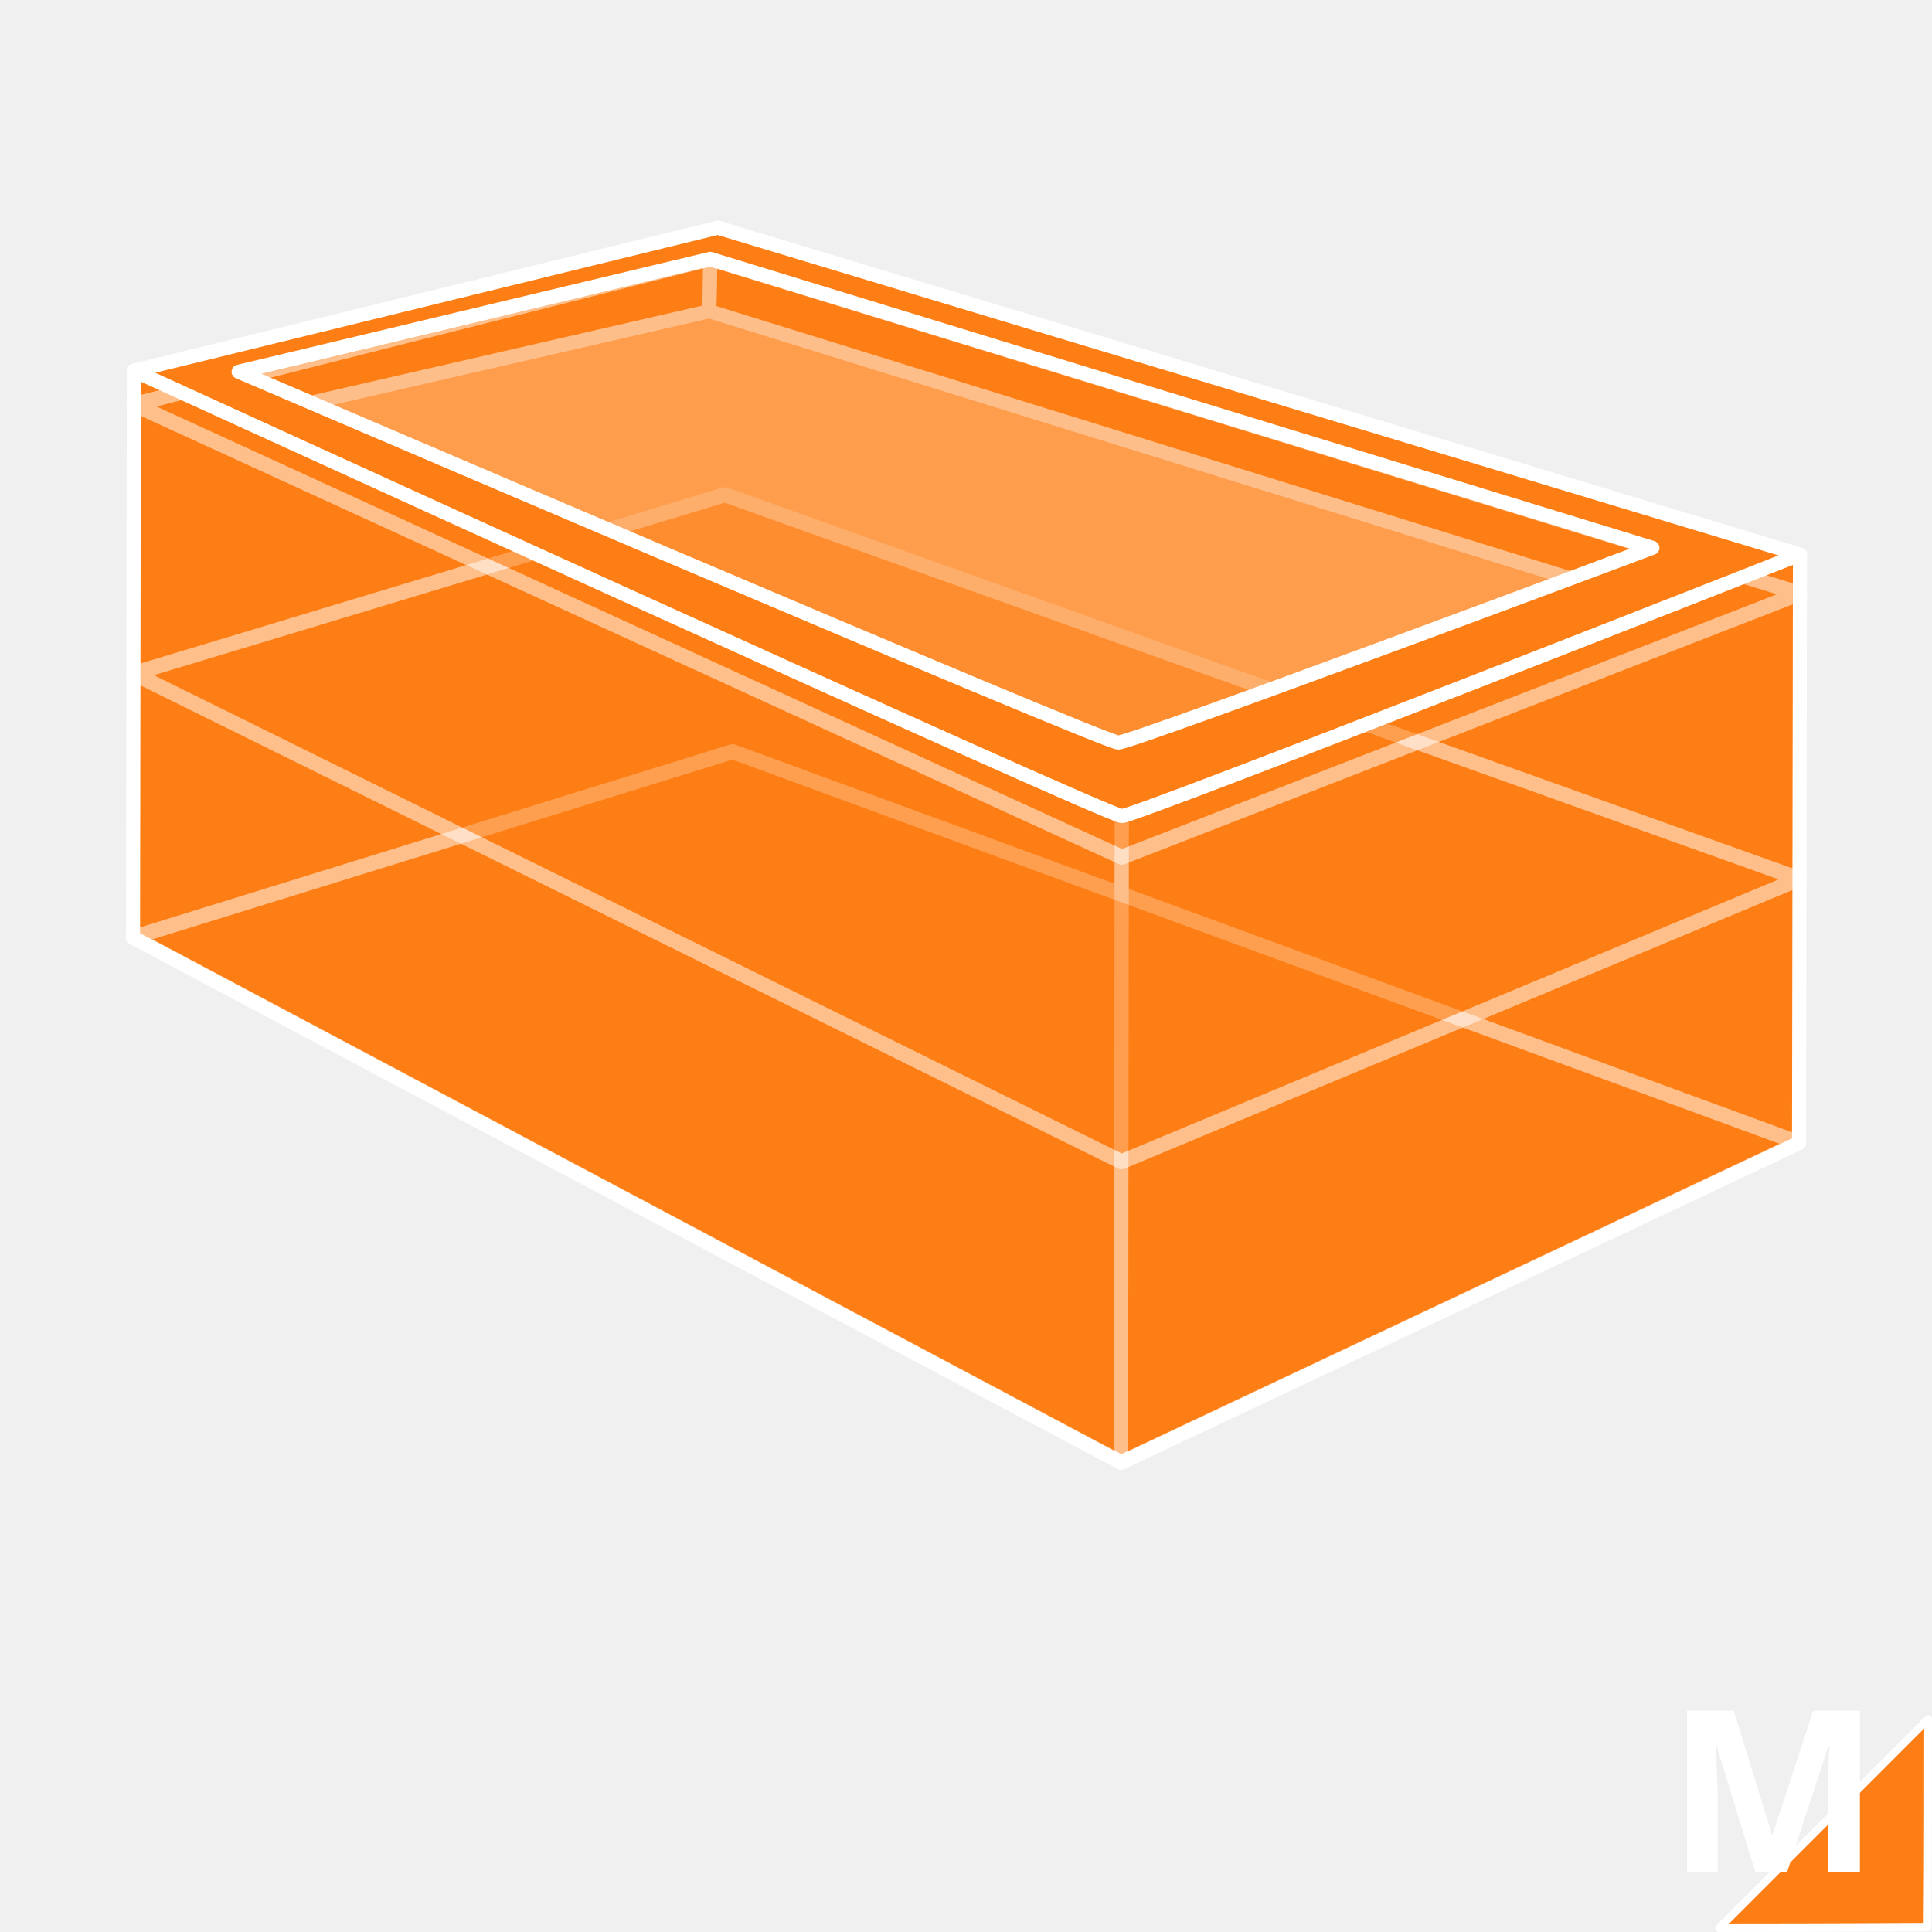
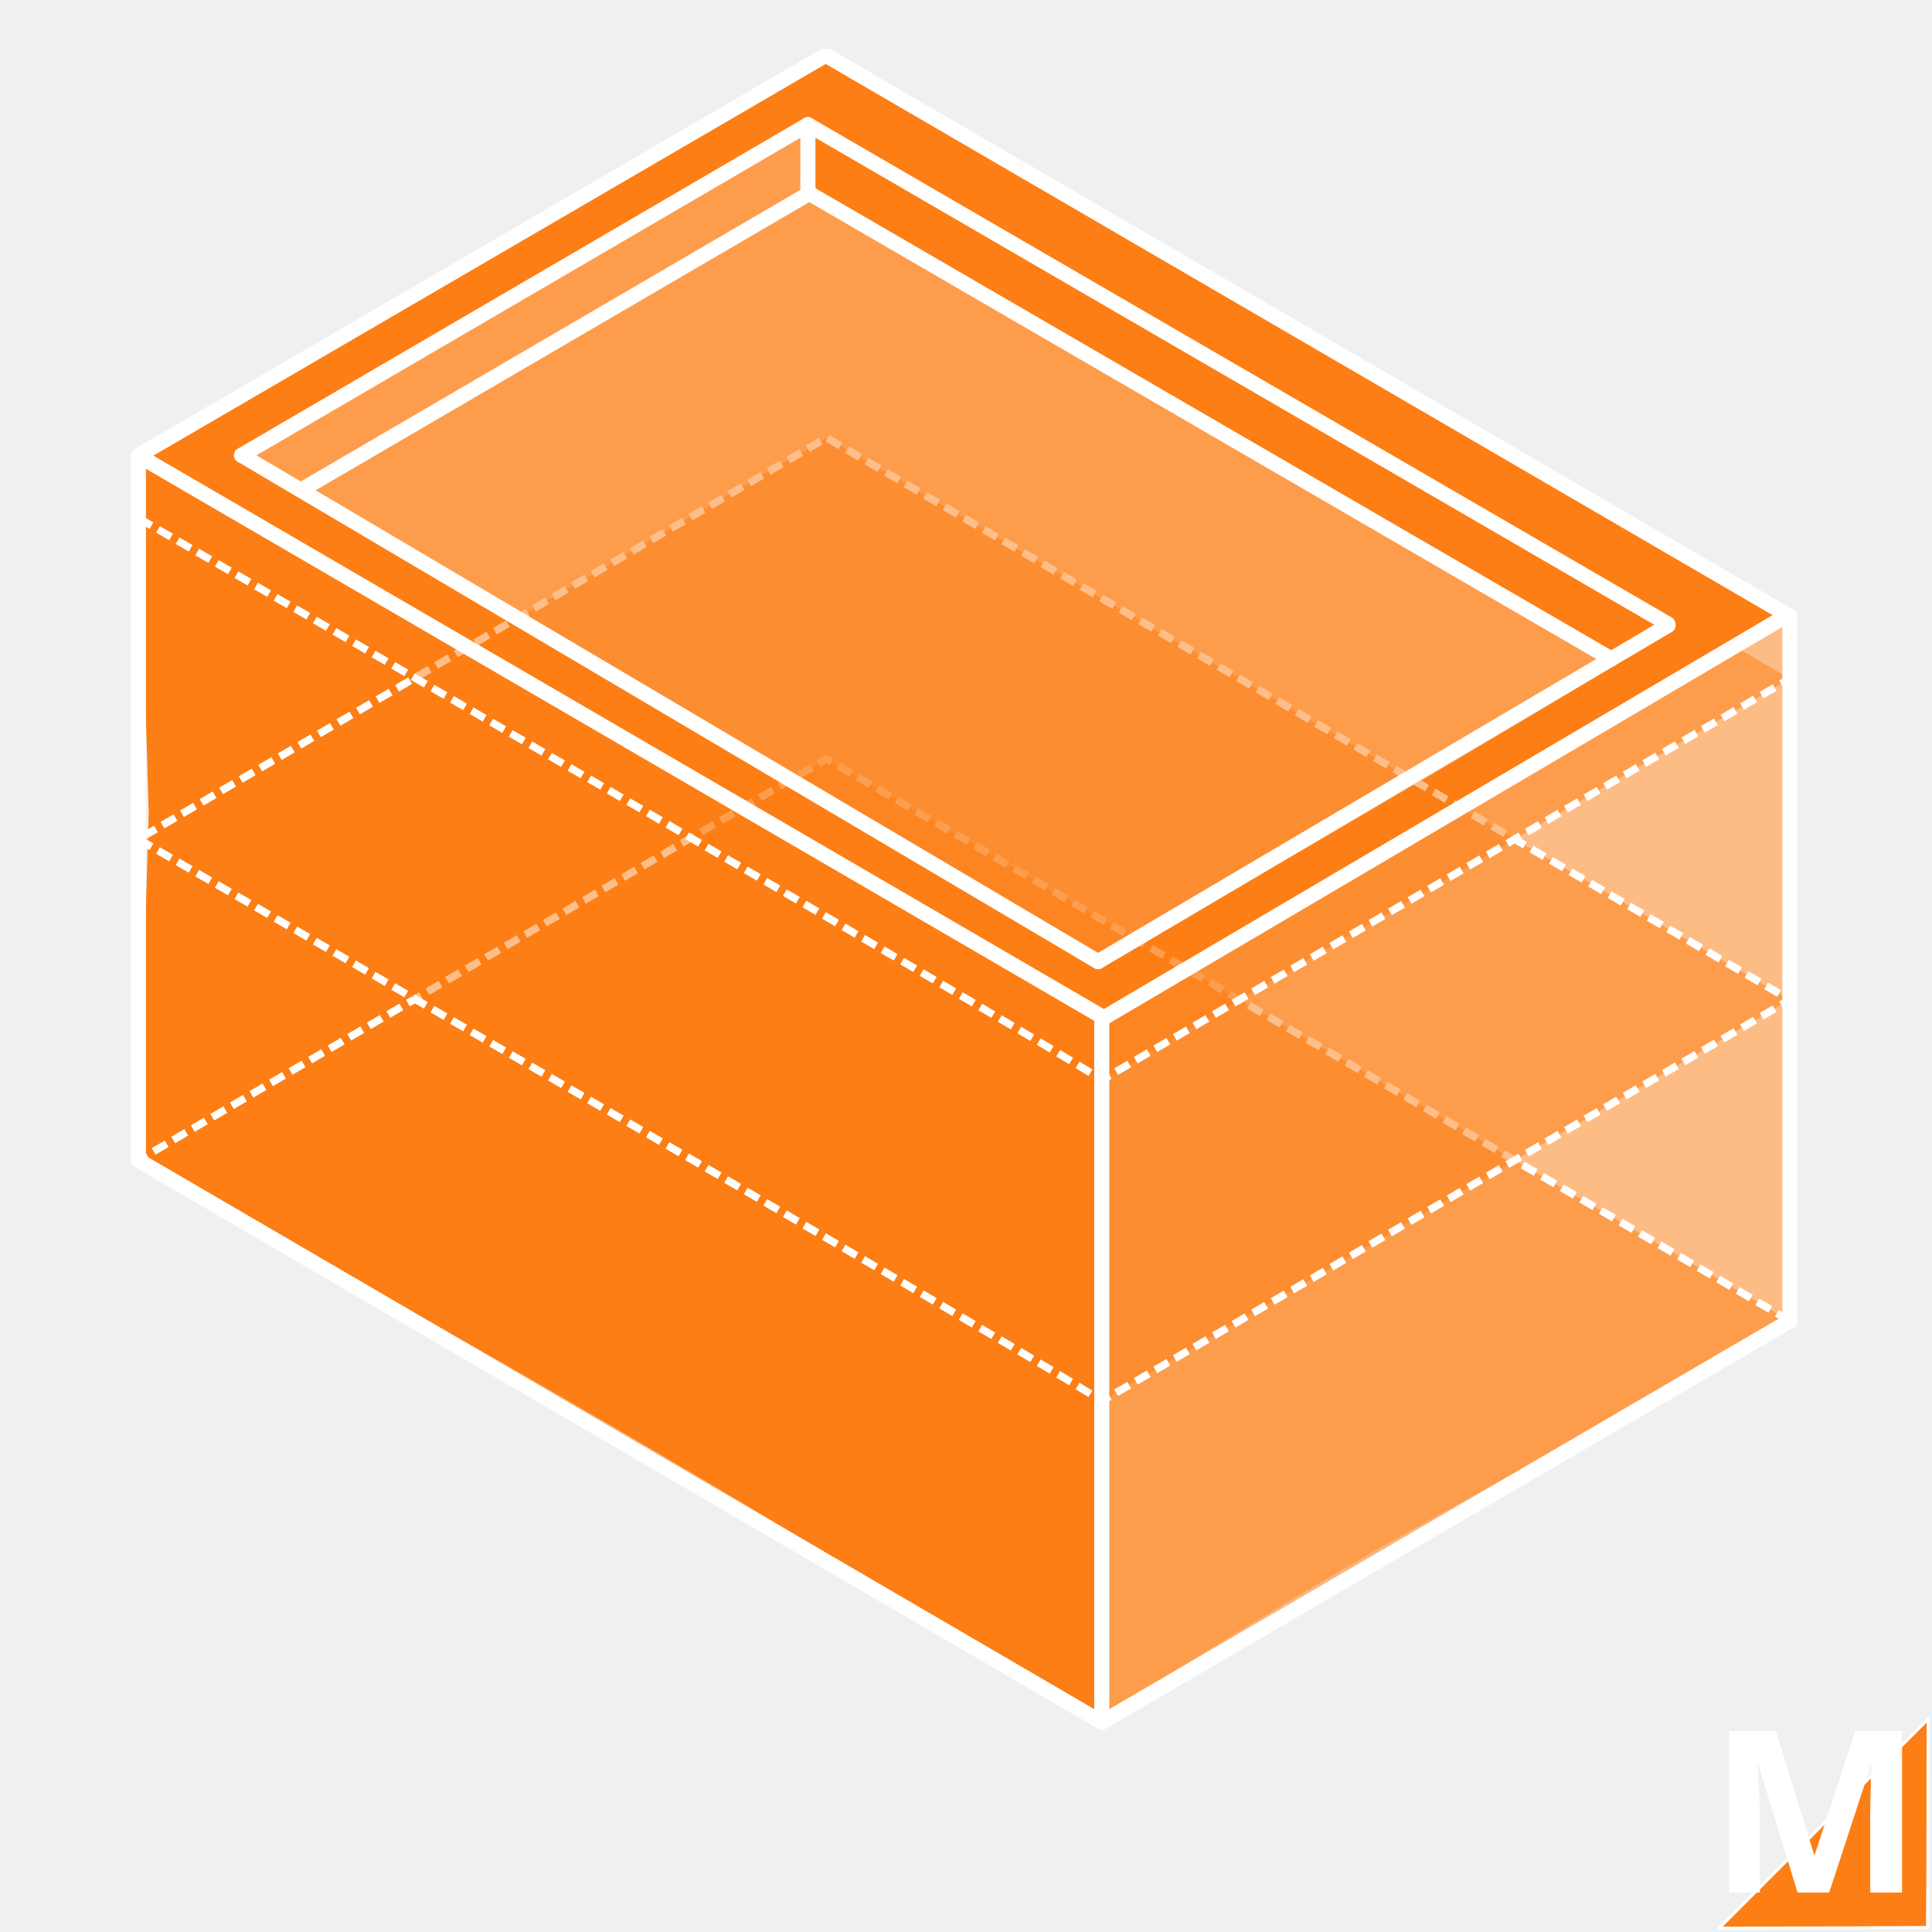
<svg xmlns="http://www.w3.org/2000/svg" width="128" height="128" viewBox="0 0 128 128" version="1.1" id="svg1">
  <defs id="defs1">
    <rect x="132.207" y="-31.851" width="80.386" height="199.195" id="rect16" />
    <rect x="140.296" y="51.821" width="44.743" height="78.364" id="rect15" />
    <clipPath clipPathUnits="userSpaceOnUse" id="clipPath2">
      <path d="M 40,0 V 950 H 970 V 0 Z" transform="translate(0,-2.5000001e-5)" id="path2" />
    </clipPath>
    <clipPath clipPathUnits="userSpaceOnUse" id="clipPath4">
      <path d="M 40,0 V 950 H 970 V 0 Z" transform="translate(0,-2.5000001e-5)" id="path4" />
    </clipPath>
    <clipPath clipPathUnits="userSpaceOnUse" id="clipPath6">
      <path d="M 40,0 V 950 H 970 V 0 Z" transform="translate(0,-2.5000001e-5)" id="path6" />
    </clipPath>
    <clipPath clipPathUnits="userSpaceOnUse" id="clipPath8">
      <path d="M 40,0 V 950 H 970 V 0 Z" transform="matrix(0.1,0,0,-0.1,-37.6645,4.108203)" id="path8" />
    </clipPath>
  </defs>
-   <g id="layer1" style="display:inline">
-     <g id="g1">
-       <path style="fill:#fd7e14;fill-opacity:1;stroke:#ffffff;stroke-width:0.515;stroke-linecap:round;stroke-linejoin:round;stroke-miterlimit:0;stroke-dasharray:none;stroke-opacity:1;paint-order:normal" d="m 127.742,113.894 c -7.2,7.2 1.471,-1.467 -13.845,13.848 7.586,0 13.806,-0.042 13.806,-0.042 0,0 0.039,-3.57 0.039,-13.806 z" id="path7" />
-       <text xml:space="preserve" style="font-size:15px;line-height:1.25;font-family:sans-serif;fill:#ffffff;fill-opacity:1" x="110.424" y="124.046" id="text14-6-6-5-2">
-         <tspan id="tspan14-8-4-0-1" x="110.424" y="124.046" style="font-style:normal;font-variant:normal;font-weight:bold;font-stretch:normal;font-size:15px;font-family:Cantarell;-inkscape-font-specification:'Cantarell Bold';fill:#ffffff;fill-opacity:1">M</tspan>
-       </text>
+   <g id="g1137" style="display:none" transform="translate(3e-6,-8.276918)">
+     <g id="g1097" transform="matrix(0.911807,0,0,0.9212333,0.05,0.05)">
+       <path style="fill:none;stroke:#000000;stroke-width:0.1" d="M 10,0 V 138.564" id="path1085" />
+       <path style="fill:none;stroke:#000000;stroke-width:0.1" d="M 20,0 V 138.564" id="path1086" />
+       <path style="fill:none;stroke:#000000;stroke-width:0.1" d="M 30,0 V 138.564" id="path1087" />
+       <path style="fill:none;stroke:#000000;stroke-width:0.1" d="M 40,0 V 138.564" id="path1088" />
+       <path style="fill:none;stroke:#000000;stroke-width:0.1" d="M 50,0 V 138.564" id="path1089" />
+       <path style="fill:none;stroke:#000000;stroke-width:0.1" d="M 60,0 V 138.564" id="path1090" />
+       <path style="fill:none;stroke:#000000;stroke-width:0.1" d="M 70,0 V 138.564" id="path1091" />
+       <path style="fill:none;stroke:#000000;stroke-width:0.1" d="M 80,0 V 138.564" id="path1092" />
+       <path style="fill:none;stroke:#000000;stroke-width:0.1" d="M 90,0 V 138.564" id="path1093" />
+       <path style="fill:none;stroke:#000000;stroke-width:0.1" d="M 100,0 V 138.564" id="path1094" />
+       <path style="fill:none;stroke:#000000;stroke-width:0.1" d="M 110,0 V 138.564" id="path1095" />
+       <path style="fill:none;stroke:#000000;stroke-width:0.1" d="M 120,0 V 138.564" id="path1096" />
+       <path style="fill:none;stroke:#000000;stroke-width:0.1" d="M 130,0 V 138.564" id="path1097" />
+     </g>
+     <path style="fill:none;stroke:#000000;stroke-width:0.1" d="M 10,138.564 0,132.791" id="path1098" transform="matrix(0.911807,0,0,0.9212333,0.05,0.05)" />
+     <path style="fill:none;stroke:#000000;stroke-width:0.1" d="M 30,138.564 0,121.244" id="path1099" transform="matrix(0.911807,0,0,0.9212333,0.05,0.05)" />
+     <path style="fill:none;stroke:#000000;stroke-width:0.1" d="M 50,138.564 0,109.697" id="path1100" transform="matrix(0.911807,0,0,0.9212333,0.05,0.05)" />
+     <path style="fill:none;stroke:#000000;stroke-width:0.1" d="M 70,138.564 0,98.15" id="path1101" transform="matrix(0.911807,0,0,0.9212333,0.05,0.05)" />
+     <path style="fill:none;stroke:#000000;stroke-width:0.1" d="M 90,138.564 0,86.603" id="path1102" transform="matrix(0.911807,0,0,0.9212333,0.05,0.05)" />
+     <path style="fill:none;stroke:#000000;stroke-width:0.1" d="M 110,138.564 0,75.056" id="path1103" transform="matrix(0.911807,0,0,0.9212333,0.05,0.05)" />
+     <path style="fill:none;stroke:#000000;stroke-width:0.1" d="M 130,138.564 0,63.509" id="path1104" transform="matrix(0.911807,0,0,0.9212333,0.05,0.05)" />
+     <path style="fill:none;stroke:#000000;stroke-width:0.1" d="M 140,132.791 0,51.962" id="path1105" transform="matrix(0.911807,0,0,0.9212333,0.05,0.05)" />
+     <path style="fill:none;stroke:#000000;stroke-width:0.1" d="M 140,121.244 0,40.414" id="path1106" transform="matrix(0.911807,0,0,0.9212333,0.05,0.05)" />
+     <path style="fill:none;stroke:#000000;stroke-width:0.1" d="M 140,109.697 0,28.867" id="path1107" transform="matrix(0.911807,0,0,0.9212333,0.05,0.05)" />
+     <path style="fill:none;stroke:#000000;stroke-width:0.1" d="M 140,98.15 0,17.32" id="path1108" transform="matrix(0.911807,0,0,0.9212333,0.05,0.05)" />
+     <path style="fill:none;stroke:#000000;stroke-width:0.1" d="M 140,86.603 0,5.774" id="path1109" transform="matrix(0.911807,0,0,0.9212333,0.05,0.05)" />
+     <path style="fill:none;stroke:#000000;stroke-width:0.1" d="M 140,75.056 10,0" id="path1110" transform="matrix(0.911807,0,0,0.9212333,0.05,0.05)" />
+     <path style="fill:none;stroke:#000000;stroke-width:0.1" d="M 140,63.509 30,0" id="path1111" transform="matrix(0.911807,0,0,0.9212333,0.05,0.05)" />
+     <path style="fill:none;stroke:#000000;stroke-width:0.1" d="M 140,51.962 50,0" id="path1112" transform="matrix(0.911807,0,0,0.9212333,0.05,0.05)" />
+     <path style="fill:none;stroke:#000000;stroke-width:0.1" d="M 140,40.414 70,0" id="path1113" transform="matrix(0.911807,0,0,0.9212333,0.05,0.05)" />
+     <path style="fill:none;stroke:#000000;stroke-width:0.1" d="M 140,28.867 90,0" id="path1114" transform="matrix(0.911807,0,0,0.9212333,0.05,0.05)" />
+     <path style="fill:none;stroke:#000000;stroke-width:0.1" d="M 140,17.32 110,0" id="path1115" transform="matrix(0.911807,0,0,0.9212333,0.05,0.05)" />
+     <path style="fill:none;stroke:#000000;stroke-width:0.1" d="M 140,5.774 130,0" id="path1116" transform="matrix(0.911807,0,0,0.9212333,0.05,0.05)" />
+     <g id="g1116" transform="matrix(0.911807,0,0,0.9212333,0.05,0.05)" />
+     <g id="g1135" transform="matrix(0.911807,0,0,0.9212333,0.05,0.05)">
+       <path style="fill:none;stroke:#000000;stroke-width:0.1" d="m 130,138.564 10,-5.773" id="path1117" />
+       <path style="fill:none;stroke:#000000;stroke-width:0.1" d="m 110,138.564 30,-17.32" id="path1118" />
+       <path style="fill:none;stroke:#000000;stroke-width:0.1" d="m 90,138.564 50,-28.867" id="path1119" />
+       <path style="fill:none;stroke:#000000;stroke-width:0.1" d="M 70,138.564 140,98.15" id="path1120" />
+       <path style="fill:none;stroke:#000000;stroke-width:0.1" d="M 50,138.564 140,86.603" id="path1121" />
+       <path style="fill:none;stroke:#000000;stroke-width:0.1" d="M 30,138.564 140,75.056" id="path1122" />
+       <path style="fill:none;stroke:#000000;stroke-width:0.1" d="M 10,138.564 140,63.509" id="path1123" />
+       <path style="fill:none;stroke:#000000;stroke-width:0.1" d="M 0,132.791 140,51.962" id="path1124" />
+       <path style="fill:none;stroke:#000000;stroke-width:0.1" d="M 0,121.244 140,40.414" id="path1125" />
+       <path style="fill:none;stroke:#000000;stroke-width:0.1" d="M 0,109.697 140,28.867" id="path1126" />
+       <path style="fill:none;stroke:#000000;stroke-width:0.1" d="M 0,98.15 140,17.32" id="path1127" />
+       <path style="fill:none;stroke:#000000;stroke-width:0.1" d="M 0,86.603 140,5.774" id="path1128" />
+       <path style="fill:none;stroke:#000000;stroke-width:0.1" d="M 0,75.056 130,0" id="path1129" />
+       <path style="fill:none;stroke:#000000;stroke-width:0.1" d="M 0,63.509 110,0" id="path1130" />
+       <path style="fill:none;stroke:#000000;stroke-width:0.1" d="M 0,51.962 90,0" id="path1131" />
+       <path style="fill:none;stroke:#000000;stroke-width:0.1" d="M 0,40.414 70,0" id="path1132" />
+       <path style="fill:none;stroke:#000000;stroke-width:0.1" d="M 0,28.867 50,0" id="path1133" />
+       <path style="fill:none;stroke:#000000;stroke-width:0.1" d="M 0,17.32 30,0" id="path1134" />
+       <path style="fill:none;stroke:#000000;stroke-width:0.1" d="M 0,5.774 10,0" id="path1135" />
+     </g>
+     <rect x="0" y="0" width="140" height="138.564" style="fill:none;stroke:#000000;stroke-width:0.1" id="rect1135" transform="matrix(0.911807,0,0,0.9212333,0.05,0.05)" />
+     <g transform="matrix(0.911807,0,0,0.9212333,0.05,0.05)" id="g1136" />
+   </g>
+   <g id="layer3" style="display:inline;fill:#fe7865">
+     <g id="layer2" style="display:inline">
+       <path style="fill:#fd7e14;fill-opacity:1;stroke:none;stroke-width:0.088;stroke-linecap:butt;stroke-linejoin:bevel;stroke-miterlimit:0;stroke-dasharray:0.177, 0.088;stroke-dashoffset:0;stroke-opacity:1" d="M 41.351,94.959 C 24.426,85.074 10.441,77.615 10.218,77.485 L 9.168,76.873 9.852,53.882 9.168,30.568 41.413,48.96 l 31.568,18.452 0.013,23.349 c 0.007,12.464 0.073,23.35 0,23.342 -0.073,-0.008 -14.718,-9.26 -31.643,-19.145 z" id="path31" />
+       <path style="fill:#fd7e14;fill-opacity:1;stroke:none;stroke-width:0.044;stroke-linecap:butt;stroke-linejoin:bevel;stroke-miterlimit:0;stroke-dasharray:0.088, 0.044;stroke-dashoffset:0;stroke-opacity:1" d="M 41.413,48.96 C 24.18,38.924 9.778,30.255 9.778,30.232 c 0,-0.033 42.726,-24.847 44.205,-25.926 L 54.797,3.712 86.266,22.229 c 17.147,10.09 31.659,18.198 31.659,18.229 0,0.082 -44.8,26.966 -44.93,26.961 -0.062,-0.002 -14.348,-8.423 -31.581,-18.459 z m 50.511,4.084 C 112.346,40.996 110.794,41.733 110.488,41.19 110.394,41.023 102.833,36.646 82.081,24.596 66.355,15.464 53.58,8.003 53.492,8.016 c -0.088,0.013 -8.355,5.144 -18.728,11.196 -13.285,7.752 -18.892,10.625 -18.96,10.77 -0.072,0.154 0.346,0.153 0.429,0.318 0.081,0.16 7.549,4.462 28.142,16.637 15.654,9.255 28.275,16.772 28.372,16.773 0.097,10e-4 8.724,-4.499 19.176,-10.665 z" id="path32" />
+       <path style="fill:#fd7e14;fill-opacity:1;stroke:none;stroke-width:0.044;stroke-linecap:butt;stroke-linejoin:bevel;stroke-miterlimit:0;stroke-dasharray:0.088, 0.044;stroke-dashoffset:0;stroke-opacity:1" d="M 80.267,28.008 53.776,12.681 53.815,10.806 54.026,8.891 54.174,8.637 c 0.065,-0.112 12.85,7.65 27.945,16.409 15.095,8.76 27.766,16.335 27.801,16.368 0.035,0.033 -0.765,0.606 -1.525,1.023 l -1.677,0.919 z" id="path33" />
+       <path style="fill:#febc85;fill-opacity:1;stroke:none;stroke-width:0.088;stroke-linecap:butt;stroke-linejoin:bevel;stroke-miterlimit:0;stroke-dasharray:0.177, 0.088;stroke-dashoffset:0;stroke-opacity:1" d="M 72.995,89.493 V 67.419 L 95.783,54.09 C 107.584,47.188 117.385,41.267 117.837,41.101 l 0.748,-0.275 V 64.168 87.511 L 95.833,100.081 c -12.305,6.798 -22.803,13.684 -22.838,13.684 -0.035,0 -0.005,-10.583 0,-23.004 z" id="path34" />
+       <path style="fill:#febc85;fill-opacity:1;stroke:none;stroke-width:0.088;stroke-linecap:butt;stroke-linejoin:bevel;stroke-miterlimit:0;stroke-dasharray:0.177, 0.088;stroke-dashoffset:0;stroke-opacity:1" d="M 46.383,48.123 20.485,32.541 37.168,23.105 c 8.896,-5.032 16.275,-10.042 16.473,-10.049 0.331,-0.011 52.317,30.469 52.314,30.67 -0.002,0.148 -32.904,19.952 -33.207,19.983 -0.155,0.016 -12.301,-7.124 -26.365,-15.586 z" id="path35" />
+       <path style="fill:#febc85;fill-opacity:1;stroke:none;stroke-width:0.044;stroke-linecap:butt;stroke-linejoin:bevel;stroke-miterlimit:0;stroke-dasharray:0.088, 0.044;stroke-dashoffset:0;stroke-opacity:1" d="M 18.211,31.468 16.743,30.167 34.764,19.212 C 44.5,13.294 53.198,9 53.229,9 c 0.031,0 0.02,0.873 0.033,1.767 l 0.031,2.009 0.098,0.168 c 1.012,1.735 -33.438,19.48 -33.516,19.508 -0.057,0.021 -1.665,-0.984 -1.665,-0.984 z" id="path36" />
+     </g>
+     <g id="layer5" style="display:inline;fill:#fe7865">
+       <path style="display:inline;fill:#fd7e14;fill-opacity:0.5;stroke:none;stroke-width:0.5;stroke-linecap:butt;stroke-linejoin:bevel;stroke-dasharray:1, 0.5;stroke-dashoffset:0;stroke-opacity:1" d="M 9.168,76.873 C 72.995,113.723 72.995,114.104 72.995,114.104 L 118.585,87.511 54.758,50.279 Z m 0,0 C 72.995,113.723 72.995,114.104 72.995,114.104 L 118.585,87.511 54.758,50.279 Z" id="path1" />
+       <path style="display:inline;fill:none;fill-opacity:0.5;stroke:#ffffff;stroke-width:0.5;stroke-linecap:butt;stroke-linejoin:bevel;stroke-dasharray:1, 0.5;stroke-dashoffset:0;stroke-opacity:1" d="M 118.585,87.511 54.758,50.279 9.168,76.873" id="path1-9" />
+       <path style="display:inline;fill:#fd7e14;fill-opacity:0.5;stroke:#ffffff;stroke-width:0.5;stroke-linecap:butt;stroke-linejoin:bevel;stroke-dasharray:1, 0.5;stroke-dashoffset:0;stroke-opacity:1" d="M 9.168,55.598 C 72.995,92.448 72.995,92.829 72.995,92.829 L 118.585,66.236 54.758,29.004 Z" id="path1-5" />
+       <path style="display:inline;fill:#fd7e14;fill-opacity:0.5;stroke:none;stroke-width:0.5;stroke-linecap:butt;stroke-linejoin:bevel;stroke-dasharray:1, 0.5;stroke-dashoffset:0;stroke-opacity:1" d="M 9.168,34.323 C 72.995,71.173 72.995,71.554 72.995,71.554 L 118.585,44.961 54.758,7.73 Z" id="path1-5-2" />
+       <path style="display:inline;fill:none;fill-opacity:0.5;stroke:#ffffff;stroke-width:0.5;stroke-linecap:butt;stroke-linejoin:bevel;stroke-dasharray:1, 0.5;stroke-dashoffset:0;stroke-opacity:1" d="M 9.168,34.323 C 72.995,71.173 72.995,71.554 72.995,71.554 L 118.585,44.961" id="path1-5-2-3" />
+     </g>
+     <g id="layer4" style="display:inline">
+       <path style="display:inline;fill:none;stroke:#ffffff;stroke-width:1;stroke-linecap:round;stroke-linejoin:bevel;stroke-dasharray:none;stroke-opacity:1" d="M 9.168,30.188 54.705,3.659 118.43,40.752 73.137,67.428 Z" id="path18" />
+       <path style="display:inline;fill:none;stroke:#ffffff;stroke-width:1;stroke-linecap:round;stroke-linejoin:bevel;stroke-dasharray:none;stroke-opacity:1" d="M 16.004,30.163 53.525,8.261" id="path19" />
+       <path style="display:inline;fill:none;stroke:#ffffff;stroke-width:1;stroke-linecap:round;stroke-linejoin:bevel;stroke-dasharray:none;stroke-opacity:1" d="M 16.004,30.163 72.748,63.71" id="path20" />
+       <path style="display:inline;fill:none;stroke:#ffffff;stroke-width:1;stroke-linecap:round;stroke-linejoin:bevel;stroke-dasharray:none;stroke-opacity:1" d="M 53.525,8.261 110.5,41.338" id="path21" />
+       <path style="display:inline;fill:none;stroke:#ffffff;stroke-width:1;stroke-linecap:round;stroke-linejoin:bevel;stroke-dasharray:none;stroke-opacity:1" d="M 20.281,32.271 53.426,12.924" id="path19-9" />
+       <path style="display:inline;fill:none;stroke:#ffffff;stroke-width:1;stroke-linecap:round;stroke-linejoin:bevel;stroke-dasharray:none;stroke-opacity:1" d="M 53.617,12.812 106.745,43.656" id="path21-2" />
+       <path style="display:inline;fill:none;stroke:#ffffff;stroke-width:1;stroke-linecap:round;stroke-linejoin:bevel;stroke-dasharray:none;stroke-opacity:1" d="M 72.748,63.71 110.518,41.431" id="path22" />
+       <path style="display:inline;fill:none;stroke:#ffffff;stroke-width:1;stroke-linecap:round;stroke-linejoin:bevel;stroke-dasharray:none;stroke-opacity:1" d="M 53.525,8.261 V 12.812" id="path23" />
+       <path style="display:inline;fill:none;stroke:#ffffff;stroke-width:1;stroke-linecap:round;stroke-linejoin:bevel;stroke-dasharray:none;stroke-opacity:1" d="M 9.168,76.873 V 30.188" id="path24" />
+       <path style="display:inline;fill:none;stroke:#ffffff;stroke-width:1;stroke-linecap:round;stroke-linejoin:bevel;stroke-dasharray:none;stroke-opacity:1" d="M 72.995,114.104 V 67.419" id="path24-7" />
+       <path style="display:inline;fill:none;stroke:#ffffff;stroke-width:1;stroke-linecap:round;stroke-linejoin:bevel;stroke-dasharray:none;stroke-opacity:1" d="M 118.585,87.511 V 40.826" id="path24-7-2" />
+       <path style="display:inline;fill:none;stroke:#ffffff;stroke-width:1;stroke-linecap:round;stroke-linejoin:bevel;stroke-dasharray:none;stroke-opacity:1" d="M 9.168,76.873 72.995,114.104 118.585,87.511" id="path25" />
    </g>
  </g>
-   <g id="layer3">
-     <g id="g2">
-       <path style="display:inline;fill:#fd7e14;stroke:#ffffff;stroke-width:0.933px;stroke-linecap:butt;stroke-linejoin:round;stroke-opacity:1" d="m 8.87,24.562 -0.058,37.548 65.462,34.789 0.053,-43.861 z" id="path5" />
-       <path style="display:inline;fill:#fd7e14;stroke:#ffffff;stroke-width:0.933px;stroke-linecap:butt;stroke-linejoin:round;stroke-opacity:1" d="M 74.274,96.9 119.194,75.717 119.254,36.739 74.328,53.038 Z" id="path9" />
-       <path style="display:inline;fill:#febc85;stroke:none;stroke-width:0.933px;stroke-linecap:butt;stroke-linejoin:miter;stroke-opacity:1" d="M 46.992,20.62 20.607,26.682 74.088,49.197 104.047,38.324 Z" id="path10" />
-       <path style="display:inline;fill:#fd7e14;stroke:#ffffff;stroke-width:0.933px;stroke-linecap:butt;stroke-linejoin:round;stroke-opacity:1" d="m 47.052,17.151 -0.06,3.469 57.055,17.704 5.43,-2.029 z" id="path11" />
-       <path style="display:inline;fill:#fd7e14;stroke:#ffffff;stroke-width:0.933px;stroke-linecap:butt;stroke-linejoin:round;stroke-opacity:1" d="m 15.812,24.629 4.796,2.053 26.385,-6.062 0.06,-3.469 z" id="path12" />
-     </g>
-     <g id="g15" style="display:inline">
-       <path style="opacity:0.5;fill:#fd7e14;stroke:#ffffff;stroke-width:1px;stroke-linecap:round;stroke-linejoin:round;stroke-opacity:1" d="M 8.813,62.11 74.274,96.9 119.194,75.717 48.535,49.799 Z" id="path13" />
-       <path style="display:inline;opacity:0.5;fill:#fd7e14;stroke:#ffffff;stroke-width:1px;stroke-linecap:round;stroke-linejoin:round;stroke-opacity:1" d="M 8.842,44.621 74.301,76.969 119.224,58.228 48.029,32.777 Z" id="path15" />
-       <path style="opacity:0.5;fill:#fd7e14;stroke:#ffffff;stroke-width:1px;stroke-linecap:round;stroke-linejoin:round;stroke-opacity:1" d="M 8.867,26.795 74.323,56.79 119.25,39.315 47.052,17.151 Z" id="path14" />
-     </g>
-     <path id="path1-3-1-2" style="display:inline;fill:#fd7e14;stroke:#ffffff;stroke-width:0.935;stroke-linecap:butt;stroke-linejoin:round;stroke-dasharray:none;stroke-opacity:1" d="M 47.56,15.086 8.87,24.562 c 0,0 64.5,29.504 65.456,29.504 0.956,0 44.928,-17.327 44.928,-17.327 z m -0.508,2.065 62.425,19.144 c 0,0 -34.434,12.903 -35.39,12.903 -0.956,0 -58.276,-24.568 -58.276,-24.568 z" />
+   <g id="layer1" style="display:inline">
+     <path style="display:inline;fill:#fd7e14;fill-opacity:1;stroke:#ffffff;stroke-width:0.2;stroke-linecap:round;stroke-linejoin:round;stroke-miterlimit:0;stroke-dasharray:none;stroke-opacity:1;paint-order:normal" d="m 127.742,113.894 c -7.2,7.2 1.471,-1.467 -13.845,13.848 7.586,0 13.806,-0.042 13.806,-0.042 0,0 0.039,-3.57 0.039,-13.806 z" id="path406" />
+     <text xml:space="preserve" style="font-size:15px;line-height:1.25;font-family:sans-serif;display:inline;fill:#ffffff;fill-opacity:1" x="113.217" y="125.385" id="text14-6-6-5-2">
+       <tspan id="tspan14-8-4-0-1" x="113.217" y="125.385" style="font-style:normal;font-variant:normal;font-weight:bold;font-stretch:normal;font-size:15px;font-family:Cantarell;-inkscape-font-specification:'Cantarell Bold';fill:#ffffff;fill-opacity:1">M</tspan>
+     </text>
+     <text xml:space="preserve" style="font-size:15px;line-height:1.25;font-family:sans-serif;display:none;fill:#ffffff;fill-opacity:1" x="117.057" y="125.52" id="text14-6-6-5-2-7">
+       <tspan id="tspan14-8-4-0-1-0" x="0" y="0" style="font-style:normal;font-variant:normal;font-weight:bold;font-stretch:normal;font-size:15px;font-family:Cantarell;-inkscape-font-specification:'Cantarell Bold';fill:#ffffff;fill-opacity:1">S</tspan>
+     </text>
  </g>
</svg>
